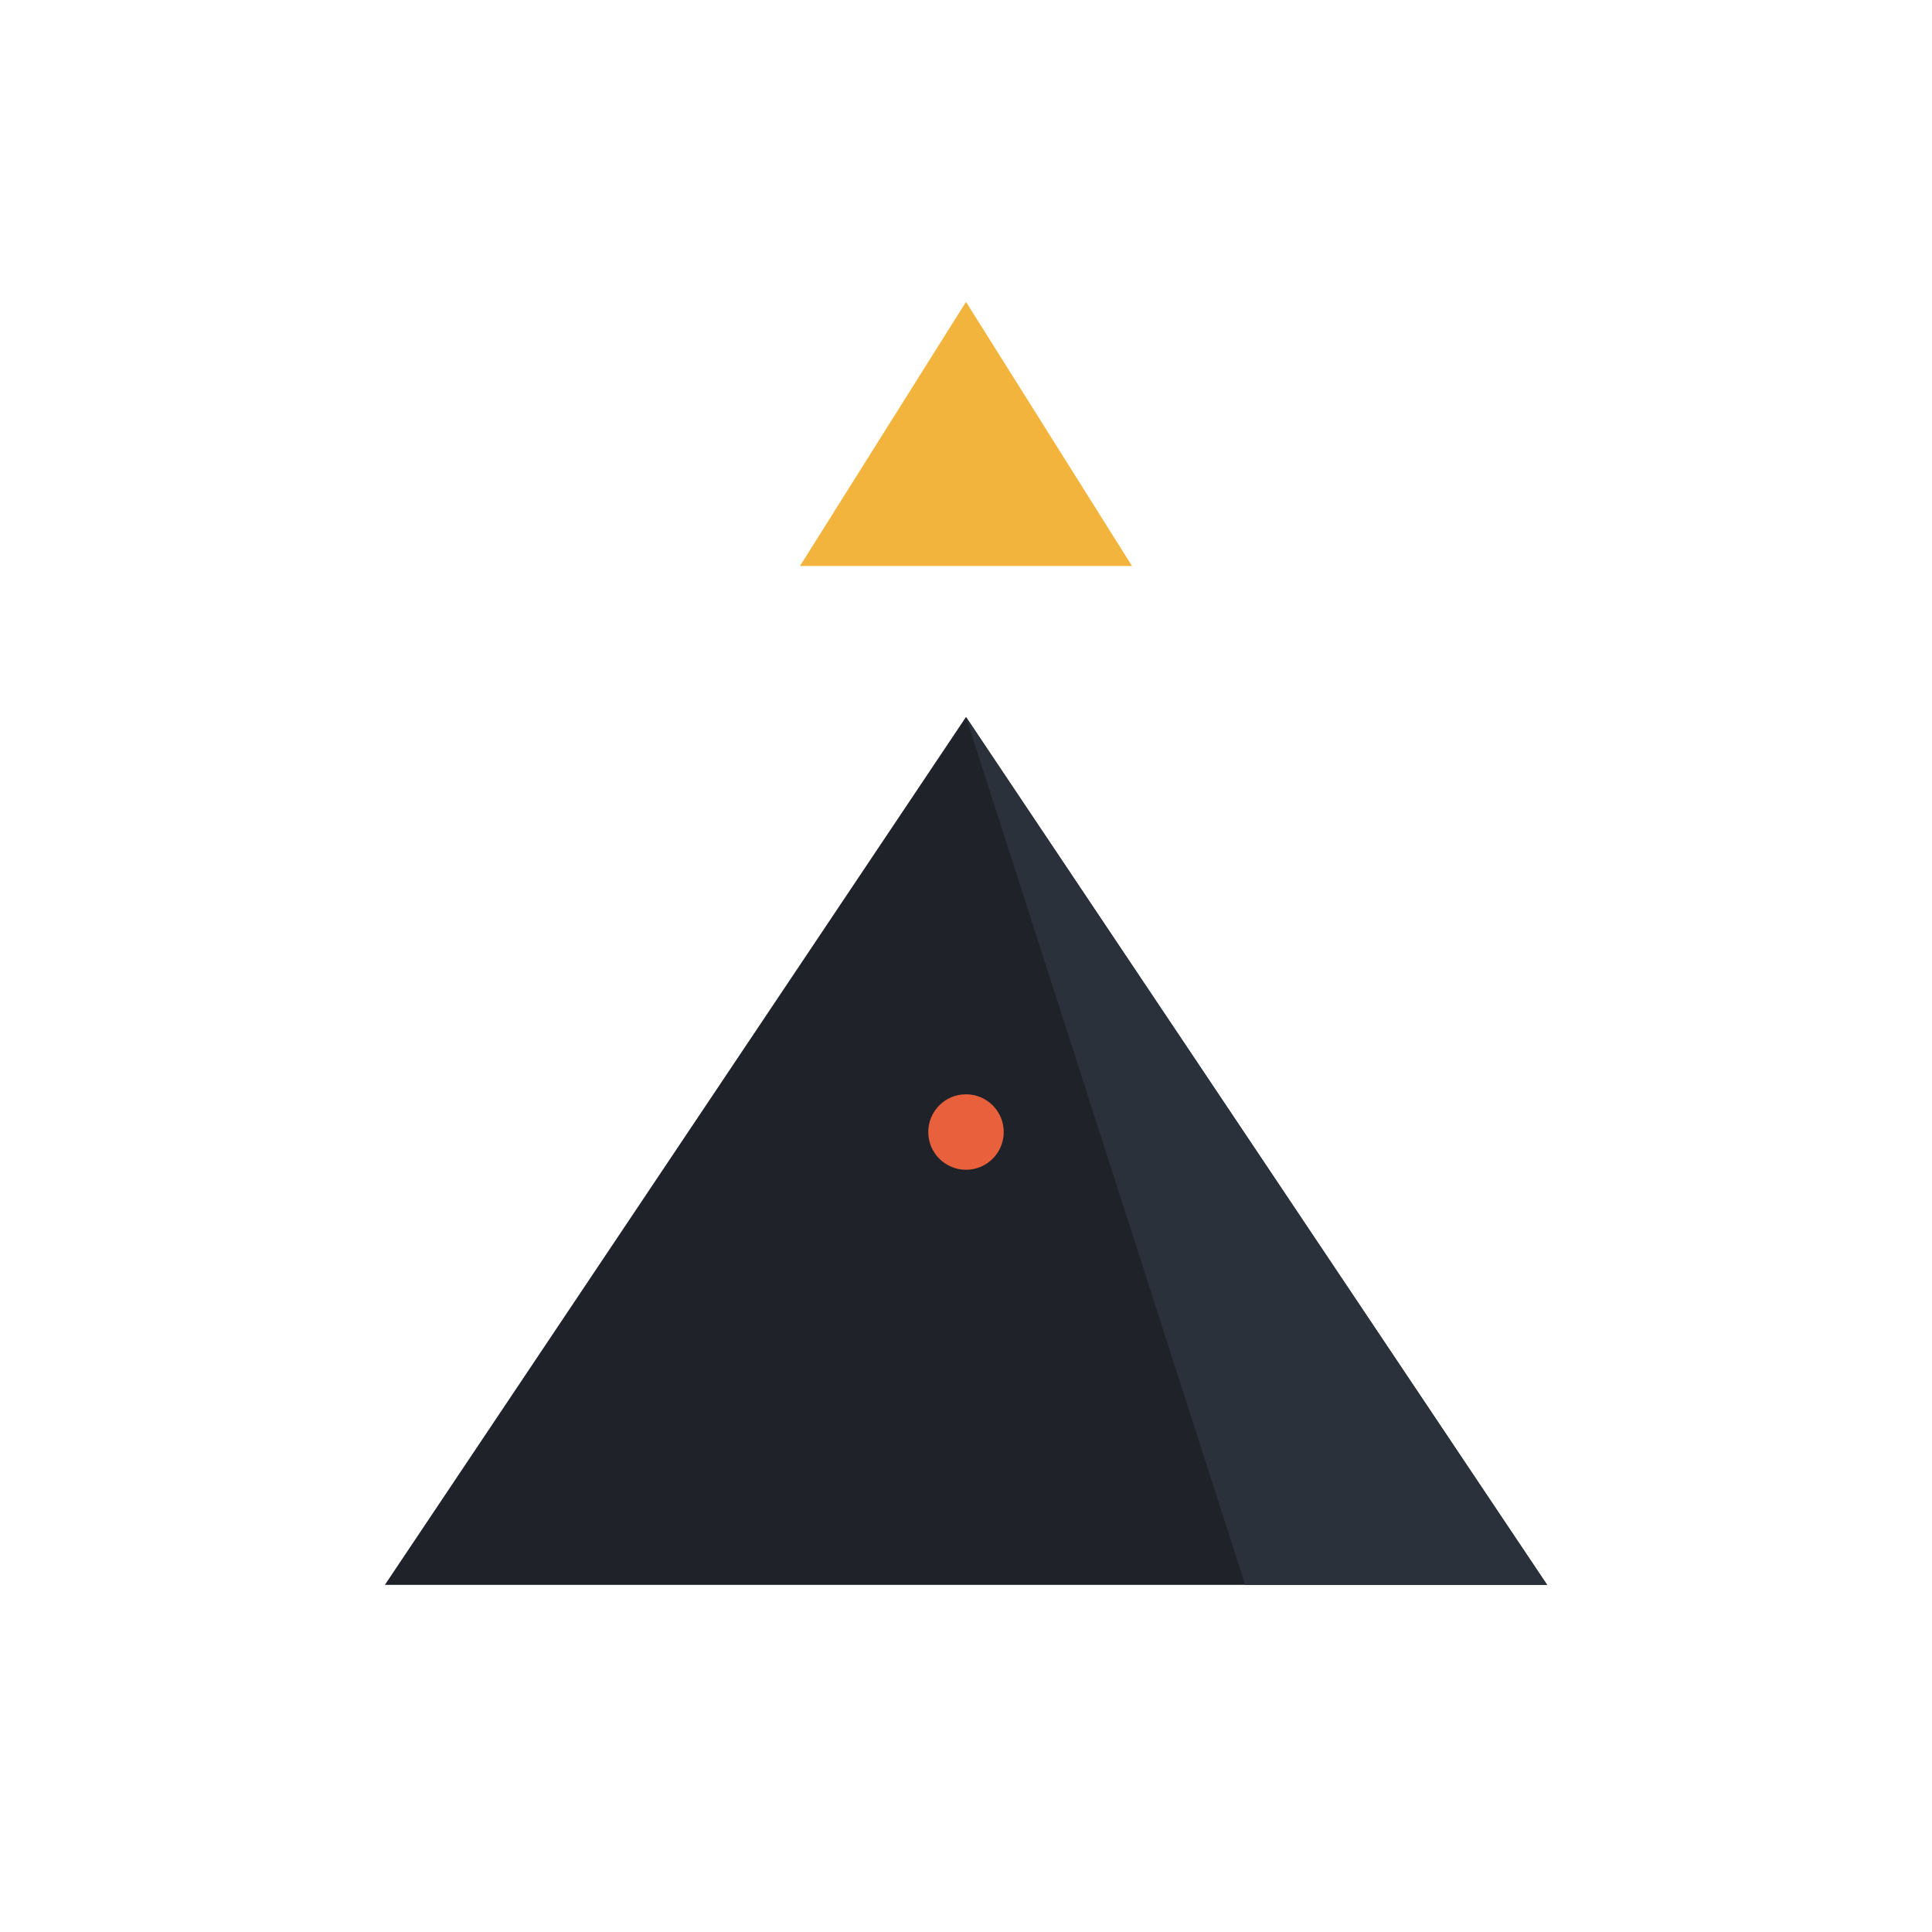
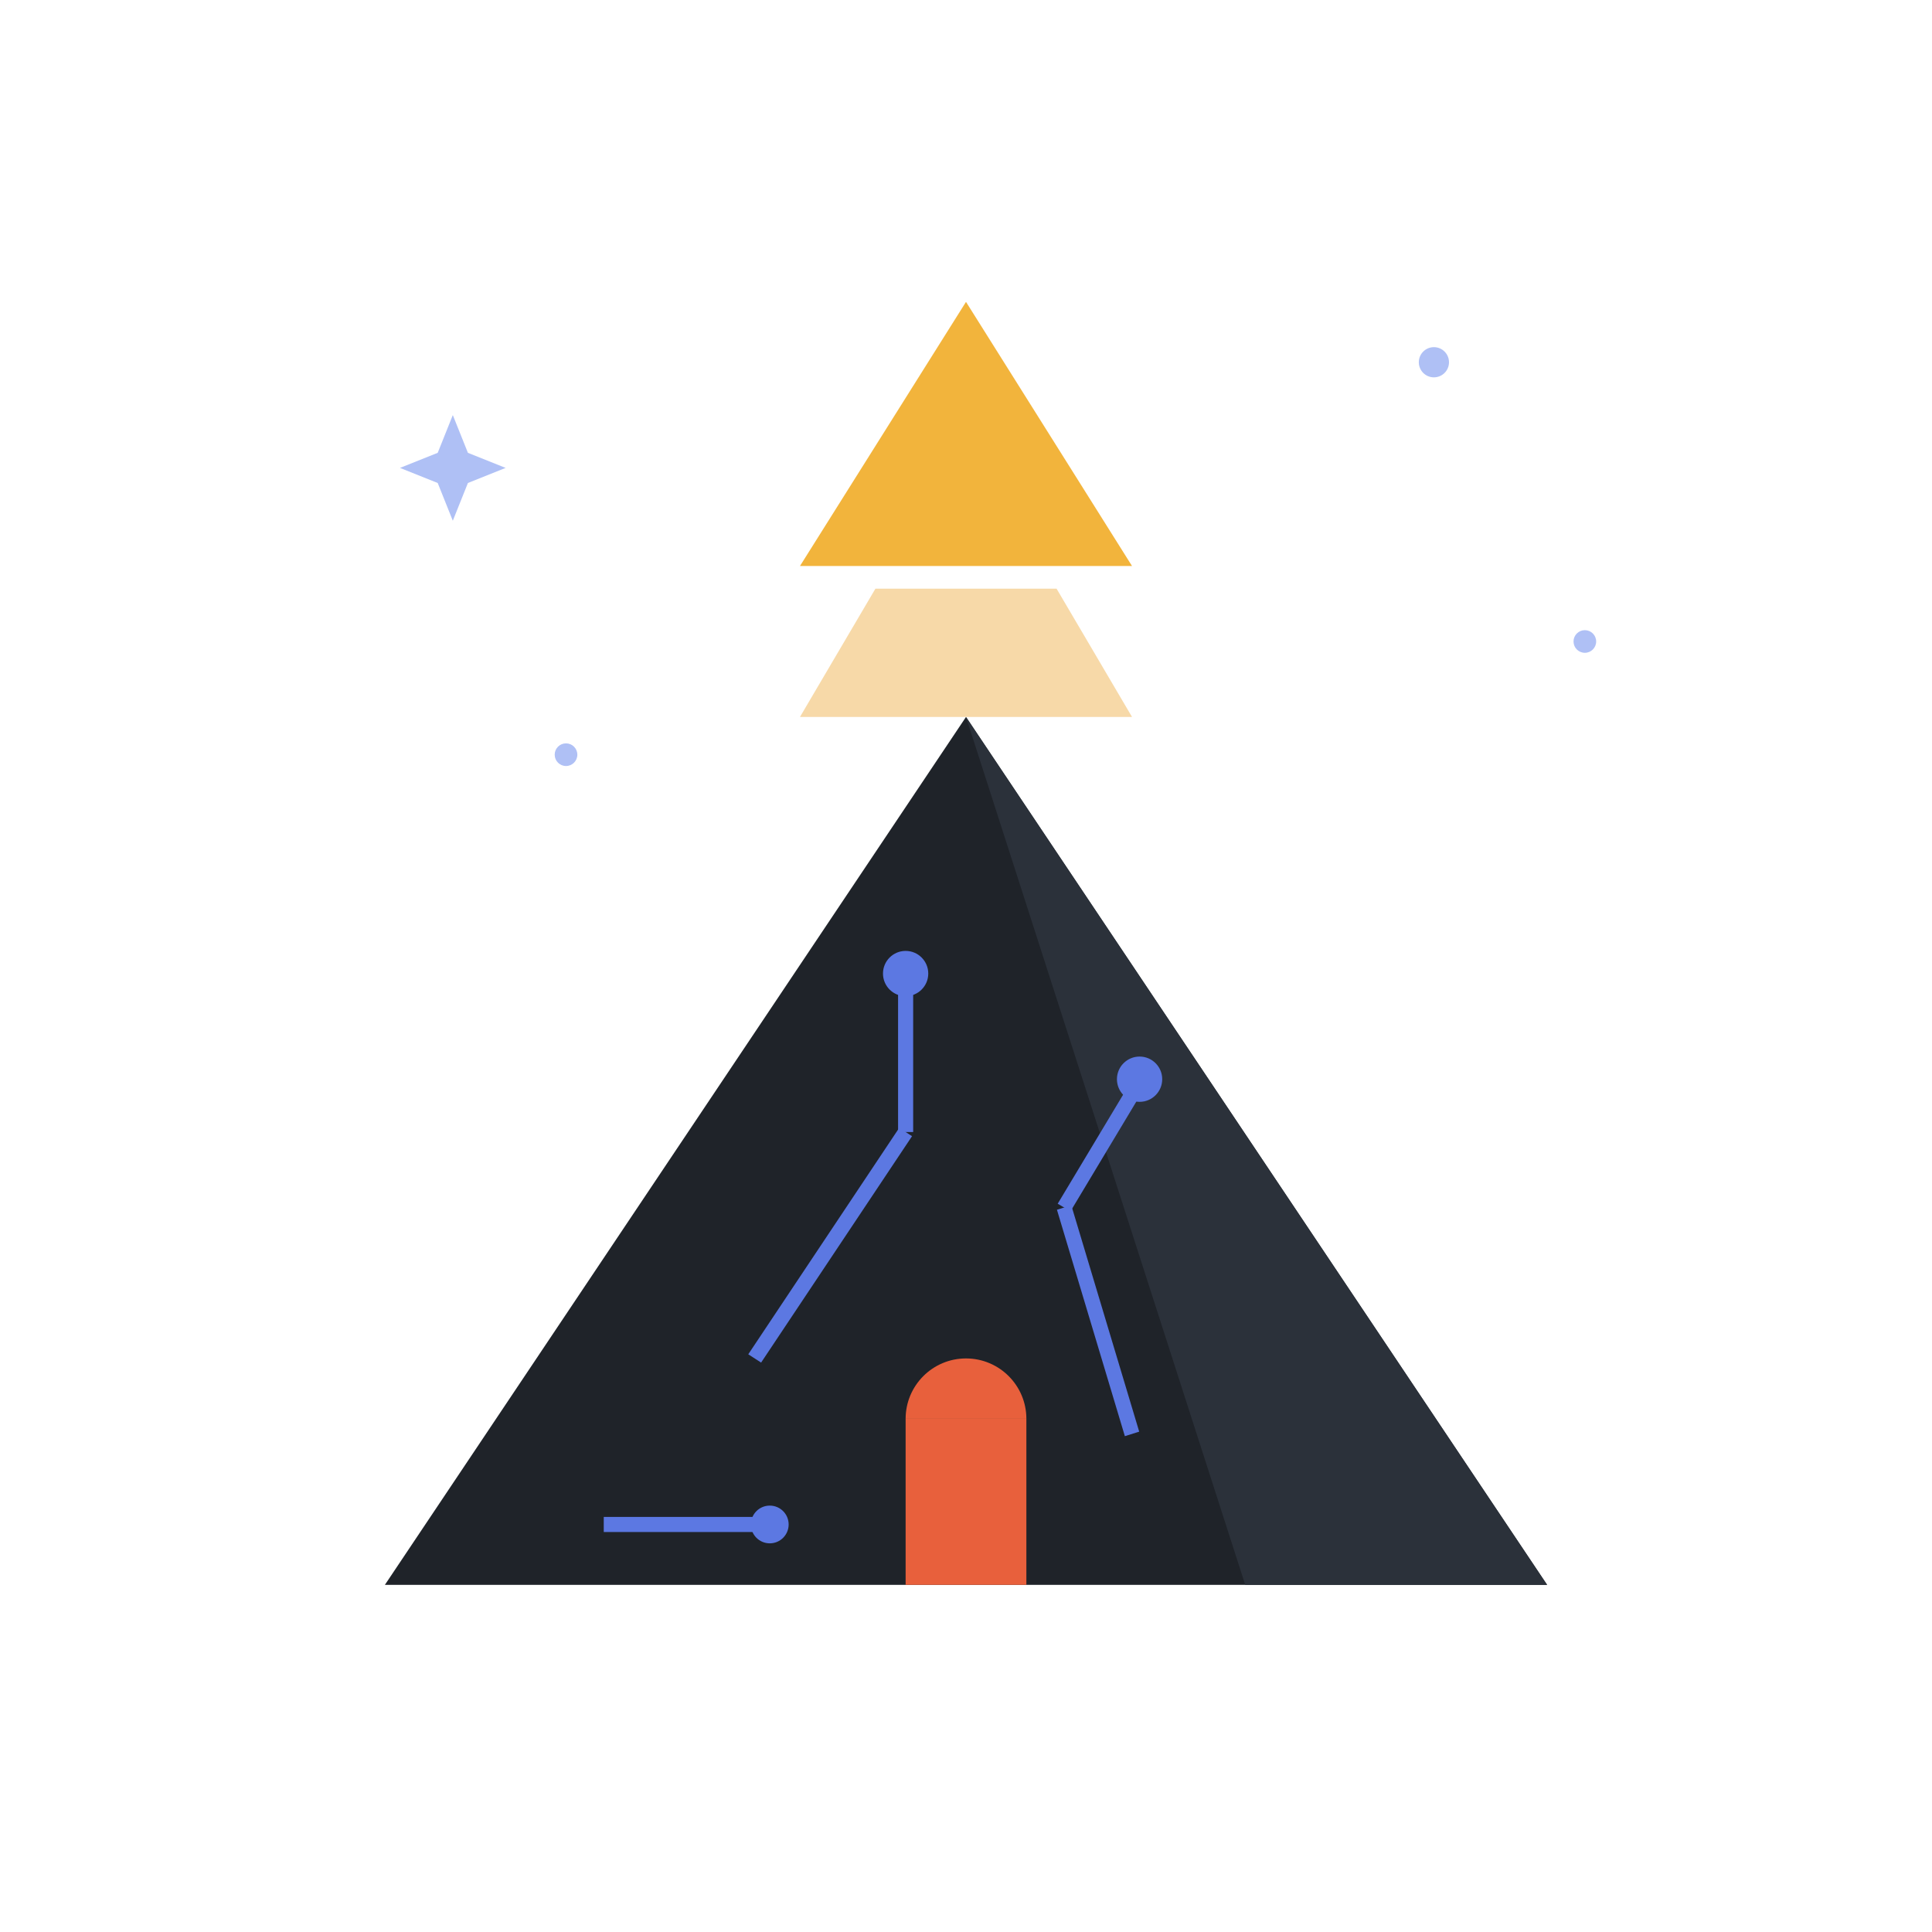
<svg xmlns="http://www.w3.org/2000/svg" viewBox="0 0 512 512">
  <polygon points="256.0,190.0 410.0,420.0 102.0,420.0" fill="#1F2329" />
+   <polygon points="256.0,190.0 410.0,420.0 330.0,420.0" fill="#2B313A" />
  <polygon points="256.0,80.0 300.0,150.0 212.0,150.0" fill="#F2B43C" />
-   <polygon points="256.0,190.0 410.0,420.0 330.0,420.0" fill="#2B313A" />
-   <circle cx="256.0" cy="300.0" r="10" fill="#E8603C" />
+   <polygon points="232.0,156.0 280.0,156.0 300.0,190.0 212.0,190.0" fill="#F7D9A8" />
+   <polygon points="201.7,361.1 241.7,301.1 238.3,298.9 198.3,358.9" fill="#5C78E2" />
+   <polygon points="242.0,300.0 242.0,262.0 238.0,262.0 238.0,300.0" fill="#5C78E2" />
+   <circle cx="240.0" cy="258.0" r="6" fill="#5C78E2" />
+   <polygon points="301.9,379.4 283.9,319.4 280.1,320.6 298.1,380.6" fill="#5C78E2" />
+   <polygon points="283.7,321.0 301.7,291.0 298.3,289.0 280.3,319.0" fill="#5C78E2" />
+   <circle cx="302.0" cy="286.0" r="6" fill="#5C78E2" />
+   <polygon points="160.0,406.0 200.0,406.0 200.0,402.0 160.0,402.0" fill="#5C78E2" />
+   <circle cx="204.0" cy="404.0" r="5" fill="#5C78E2" />
+   <rect x="240" y="376" width="32" height="44" fill="#E8603C" />
+   <path d="M240 376 a16 16 0 0 1 32 0z" fill="#E8603C" />
+   <polygon points="120.0,110.0 124.0,120.0 134.0,124.0 124.0,128.0 120.0,138.0 116.0,128.0 106.0,124.0 116.0,120.0" fill="#AFC0F5" />
+   <circle cx="380.0" cy="96.0" r="4" fill="#AFC0F5" />
+   <circle cx="420.0" cy="170.0" r="3" fill="#AFC0F5" />
+   <circle cx="150.0" cy="200.0" r="3" fill="#AFC0F5" />
</svg>
